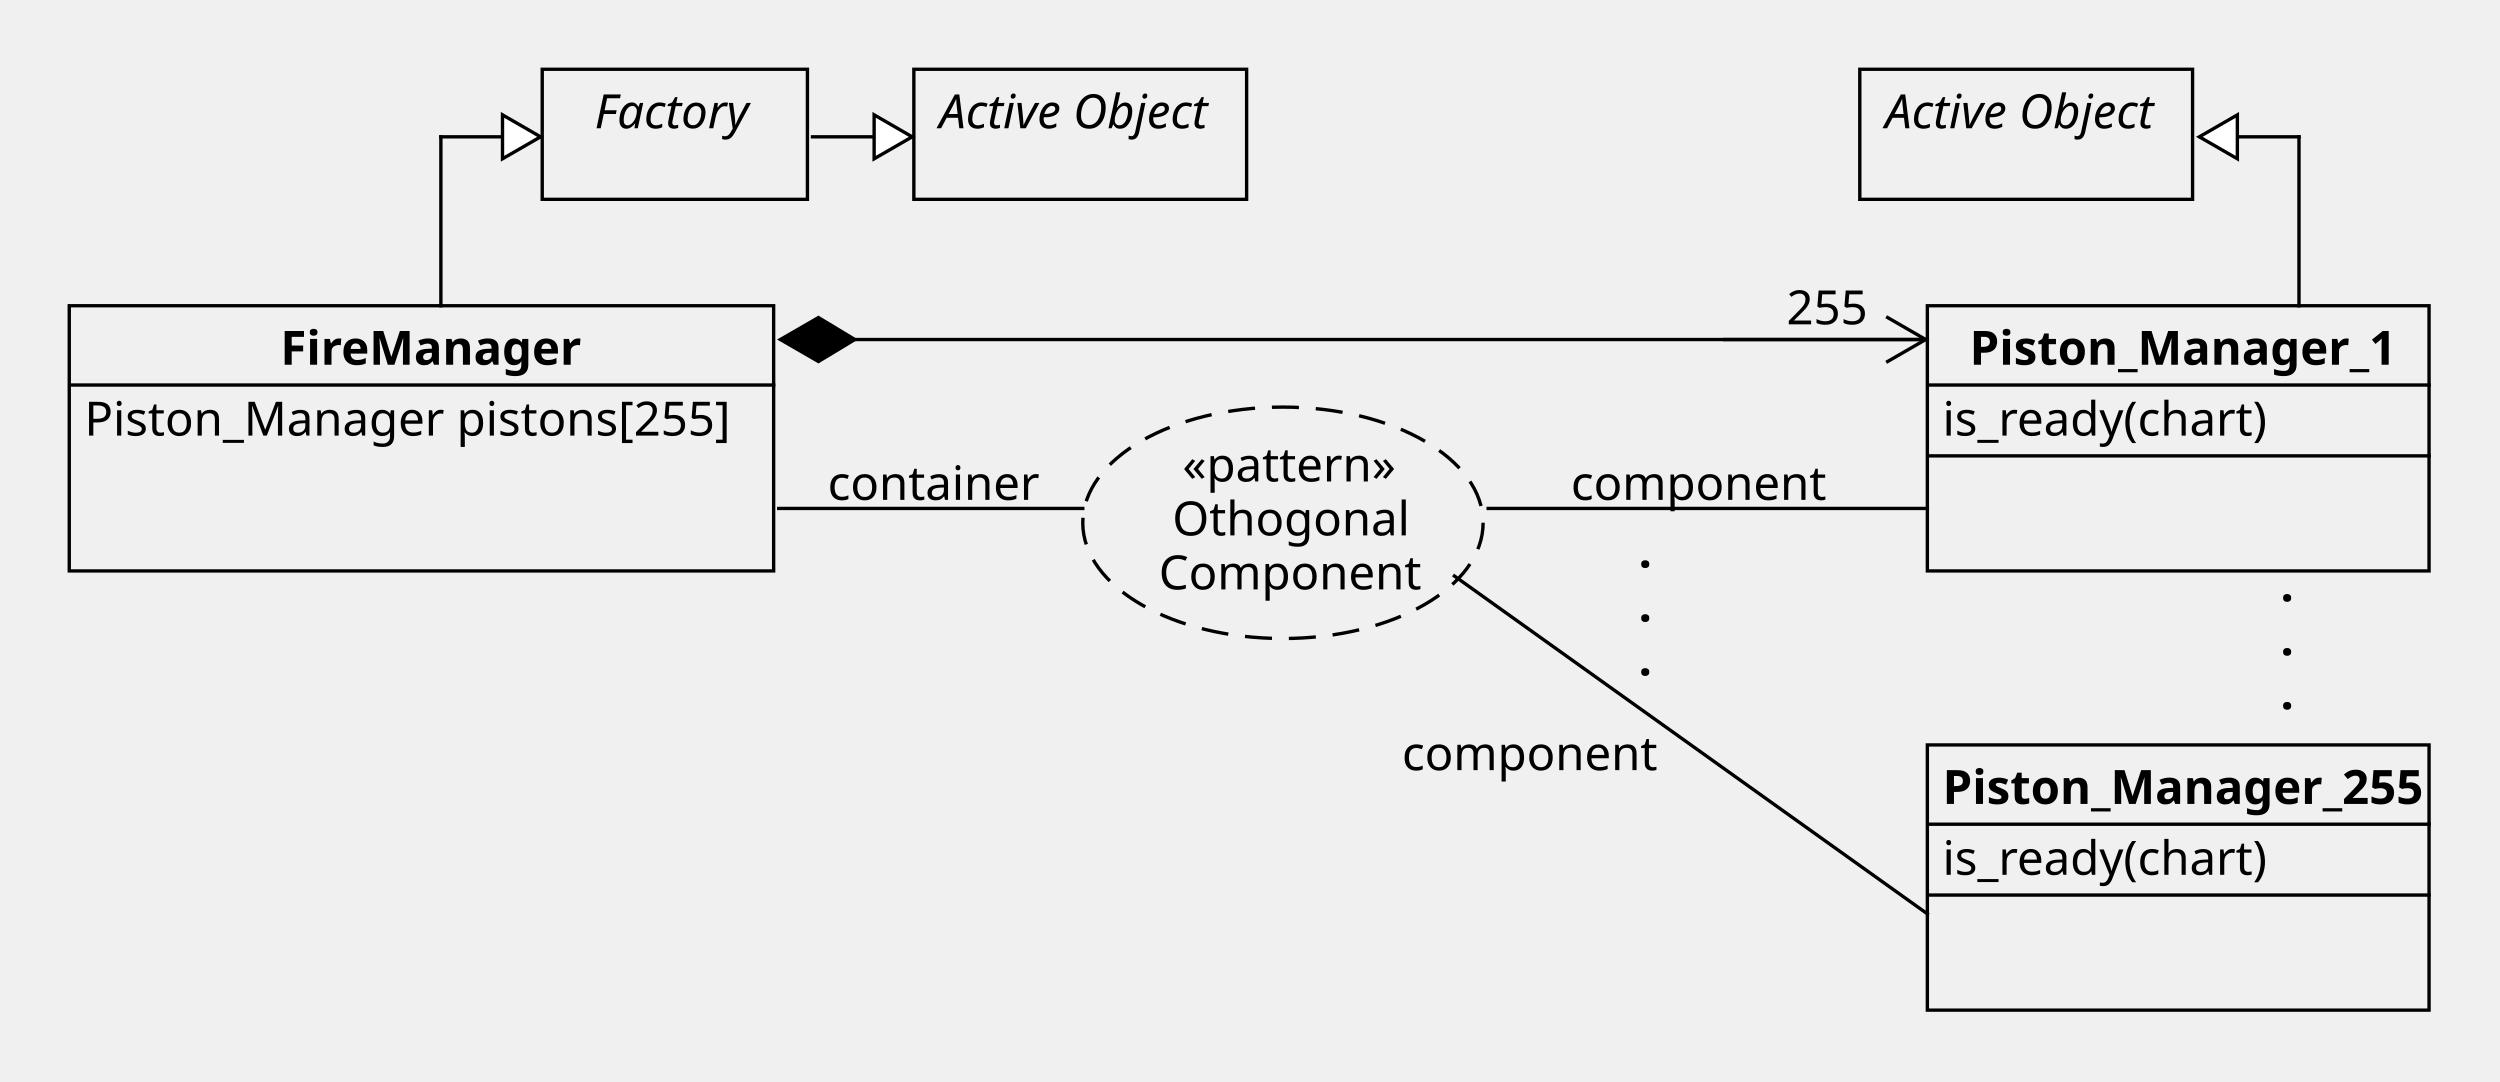
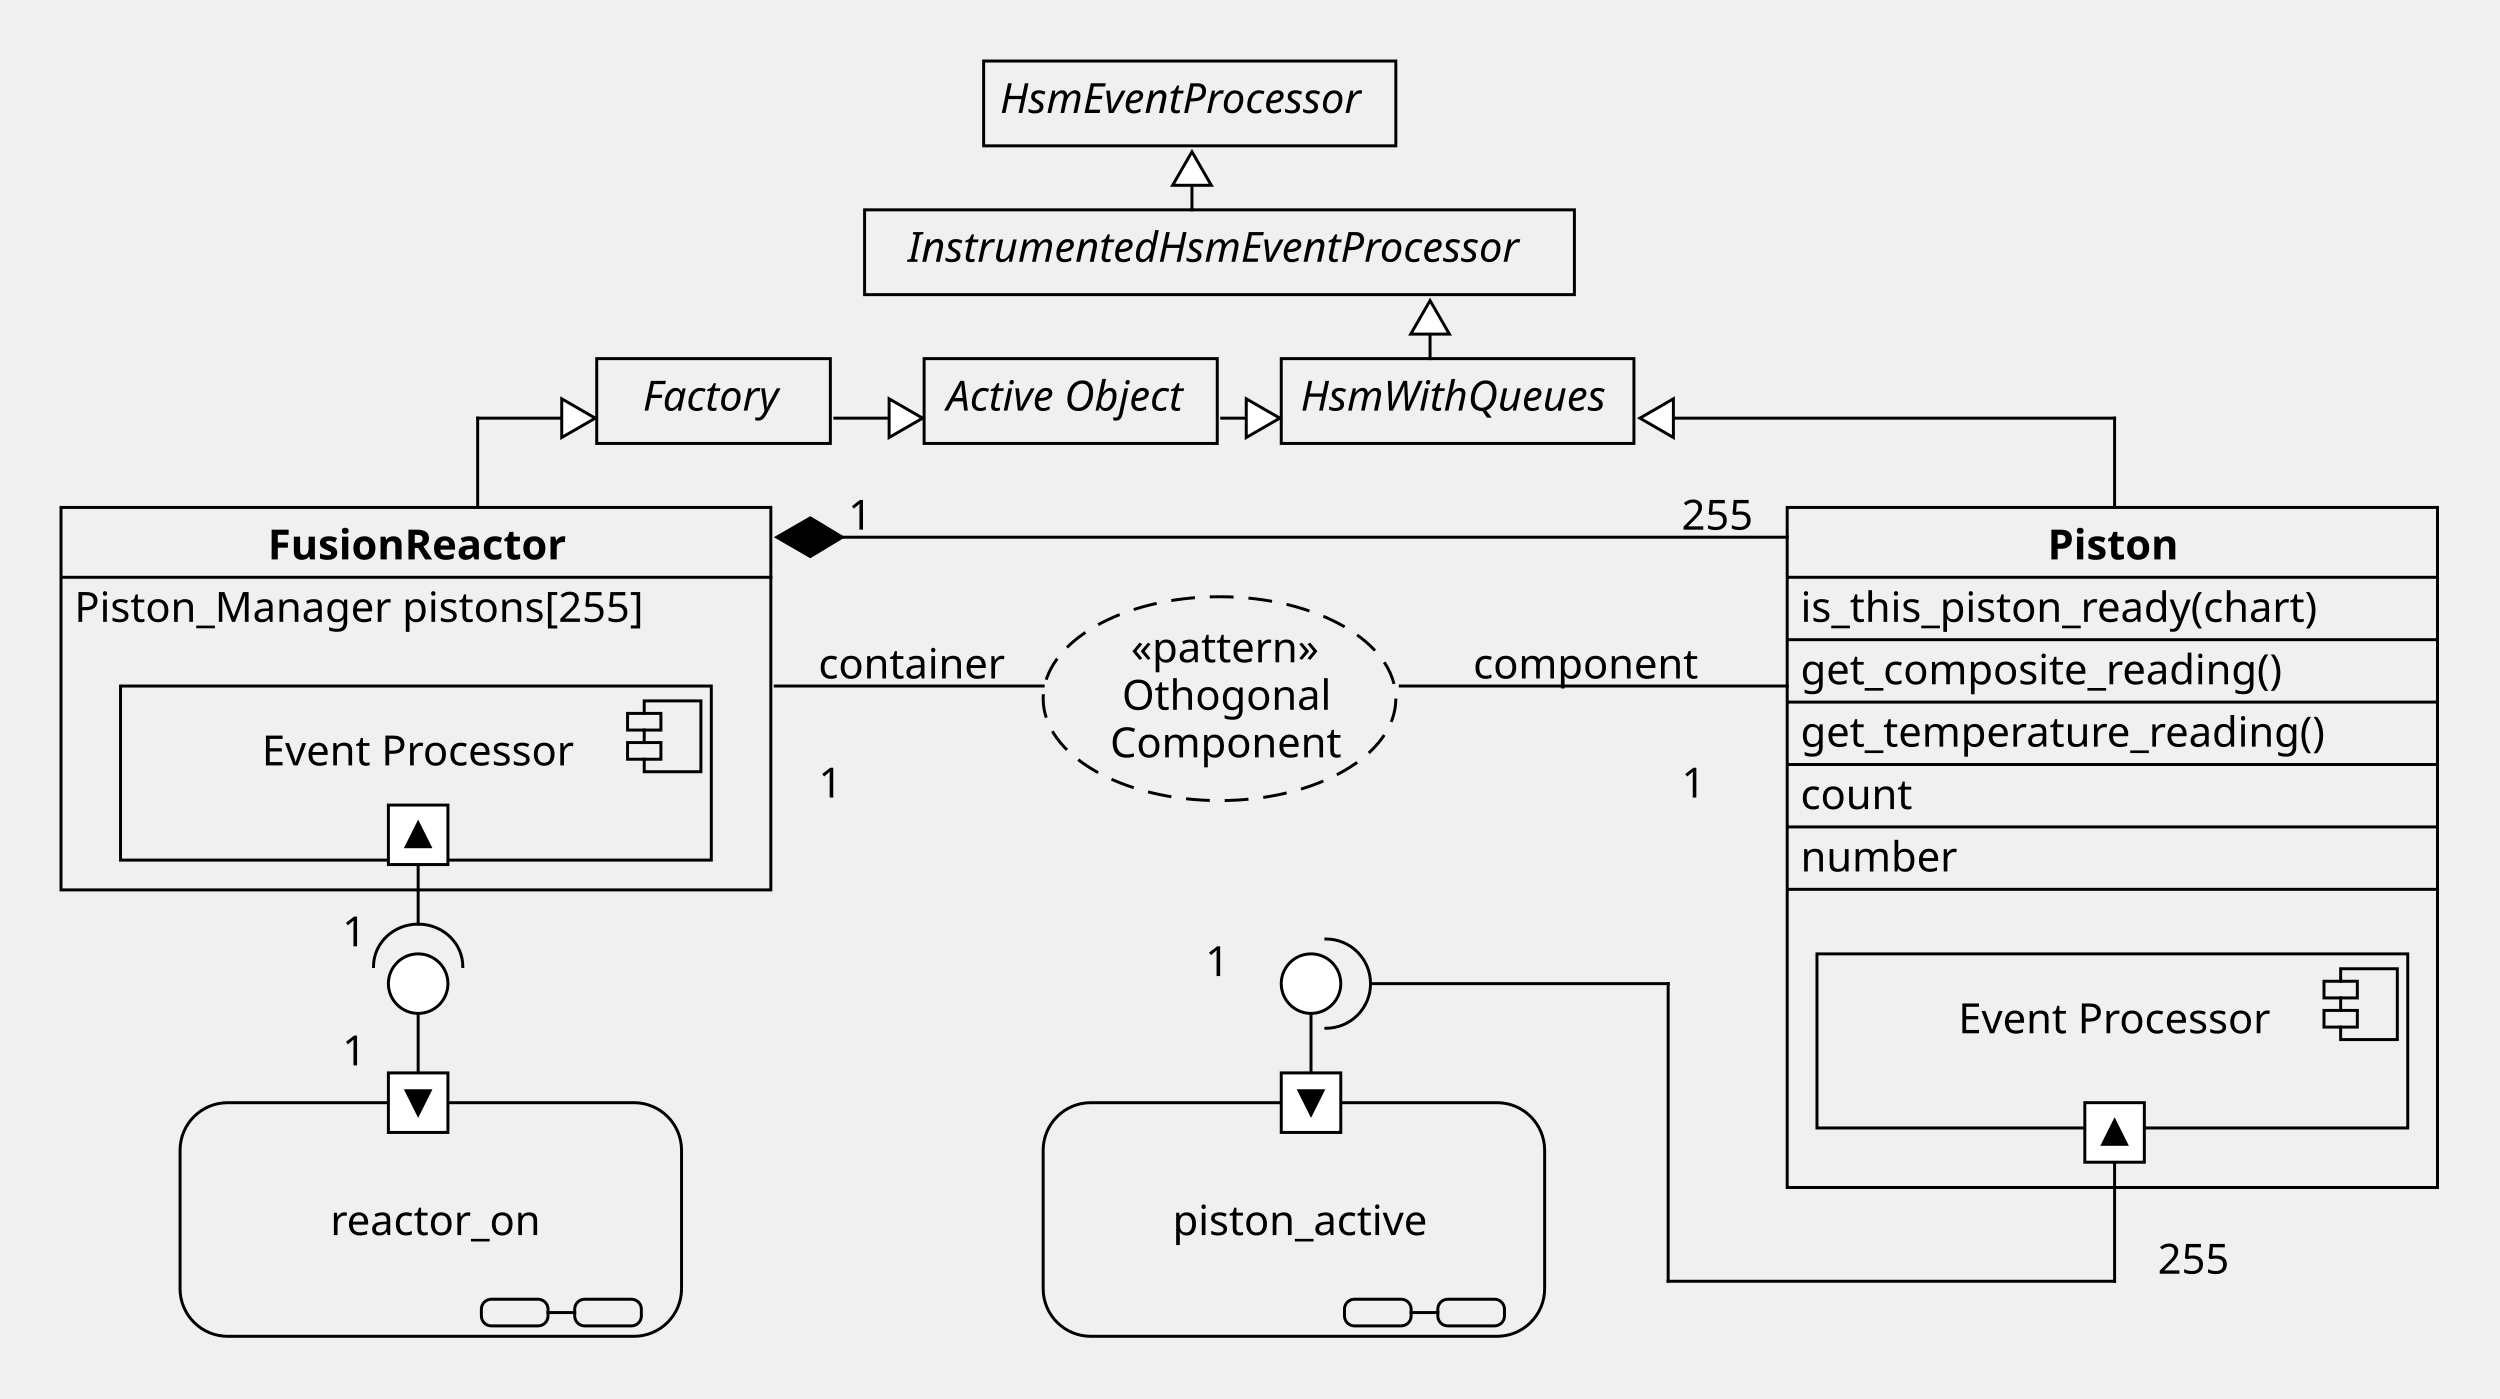
- <svg xmlns="http://www.w3.org/2000/svg" fill-opacity="1" color-rendering="auto" color-interpolation="auto" text-rendering="auto" stroke="black" stroke-linecap="square" width="740" stroke-miterlimit="10" shape-rendering="auto" stroke-opacity="1" fill="black" stroke-dasharray="none" font-weight="normal" stroke-width="1" viewBox="160 160 740 320" height="320" font-family="'Dialog'" font-style="normal" stroke-linejoin="miter" font-size="12px" stroke-dashoffset="0" image-rendering="auto">
+ <svg xmlns="http://www.w3.org/2000/svg" fill-opacity="1" color-rendering="auto" color-interpolation="auto" text-rendering="auto" stroke="black" stroke-linecap="square" width="840" stroke-miterlimit="10" shape-rendering="auto" stroke-opacity="1" fill="black" stroke-dasharray="none" font-weight="normal" stroke-width="1" viewBox="100 110 840 470" height="470" font-family="'Dialog'" font-style="normal" stroke-linejoin="miter" font-size="12px" stroke-dashoffset="0" image-rendering="auto">
  <defs id="genericDefs" />
  <g>
    <defs id="defs1">
      <clipPath clipPathUnits="userSpaceOnUse" id="clipPath1">
        <path d="M0 0 L2147483647 0 L2147483647 2147483647 L0 2147483647 L0 0 Z" />
      </clipPath>
      <clipPath clipPathUnits="userSpaceOnUse" id="clipPath2">
-         <path d="M0 0 L0 60 L20 60 L20 0 Z" />
+         <path d="M0 0 L0 30 L140 30 L140 0 Z" />
      </clipPath>
      <clipPath clipPathUnits="userSpaceOnUse" id="clipPath3">
+         <path d="M0 0 L0 30 L240 30 L240 0 Z" />
+       </clipPath>
+       <clipPath clipPathUnits="userSpaceOnUse" id="clipPath4">
+         <path d="M0 0 L0 30 L20 30 L20 0 Z" />
+       </clipPath>
+       <clipPath clipPathUnits="userSpaceOnUse" id="clipPath5">
+         <path d="M0 0 L0 40 L20 40 L20 0 Z" />
+       </clipPath>
+       <clipPath clipPathUnits="userSpaceOnUse" id="clipPath6">
+         <path d="M0 0 L0 80 L170 80 L170 0 Z" />
+       </clipPath>
+       <clipPath clipPathUnits="userSpaceOnUse" id="clipPath7">
+         <path d="M0 0 L0 60 L200 60 L200 0 Z" />
+       </clipPath>
+       <clipPath clipPathUnits="userSpaceOnUse" id="clipPath8">
+         <path d="M0 0 L0 30 L40 30 L40 0 Z" />
+       </clipPath>
+       <clipPath clipPathUnits="userSpaceOnUse" id="clipPath9">
        <path d="M0 0 L0 30 L100 30 L100 0 Z" />
      </clipPath>
-       <clipPath clipPathUnits="userSpaceOnUse" id="clipPath4">
+       <clipPath clipPathUnits="userSpaceOnUse" id="clipPath10">
        <path d="M0 0 L0 70 L120 70 L120 0 Z" />
-       </clipPath>
-       <clipPath clipPathUnits="userSpaceOnUse" id="clipPath5">
-         <path d="M0 0 L0 80 L150 80 L150 0 Z" />
-       </clipPath>
-       <clipPath clipPathUnits="userSpaceOnUse" id="clipPath6">
-         <path d="M0 0 L0 40 L100 40 L100 0 Z" />
-       </clipPath>
-       <clipPath clipPathUnits="userSpaceOnUse" id="clipPath7">
-         <path d="M0 0 L0 40 L80 40 L80 0 Z" />
-       </clipPath>
-       <clipPath clipPathUnits="userSpaceOnUse" id="clipPath8">
-         <path d="M0 0 L0 80 L210 80 L210 0 Z" />
-       </clipPath>
-       <clipPath clipPathUnits="userSpaceOnUse" id="clipPath9">
-         <path d="M0 0 L0 130 L170 130 L170 0 Z" />
-       </clipPath>
-       <clipPath clipPathUnits="userSpaceOnUse" id="clipPath10">
-         <path d="M0 0 L0 30 L160 30 L160 0 Z" />
      </clipPath>
      <clipPath clipPathUnits="userSpaceOnUse" id="clipPath11">
        <path d="M0 0 L0 30 L120 30 L120 0 Z" />
      </clipPath>
      <clipPath clipPathUnits="userSpaceOnUse" id="clipPath12">
-         <path d="M0 0 L0 80 L60 80 L60 0 Z" />
+         <path d="M0 0 L0 30 L80 30 L80 0 Z" />
      </clipPath>
      <clipPath clipPathUnits="userSpaceOnUse" id="clipPath13">
+         <path d="M0 0 L0 230 L220 230 L220 0 Z" />
+       </clipPath>
+       <clipPath clipPathUnits="userSpaceOnUse" id="clipPath14">
+         <path d="M0 0 L0 130 L240 130 L240 0 Z" />
+       </clipPath>
+       <clipPath clipPathUnits="userSpaceOnUse" id="clipPath15">
+         <path d="M0 0 L0 50 L30 50 L30 0 Z" />
+       </clipPath>
+       <clipPath clipPathUnits="userSpaceOnUse" id="clipPath16">
+         <path d="M0 0 L0 30 L50 30 L50 0 Z" />
+       </clipPath>
+       <clipPath clipPathUnits="userSpaceOnUse" id="clipPath17">
+         <path d="M0 0 L0 70 L30 70 L30 0 Z" />
+       </clipPath>
+       <clipPath clipPathUnits="userSpaceOnUse" id="clipPath18">
+         <path d="M0 0 L0 70 L50 70 L50 0 Z" />
+       </clipPath>
+       <clipPath clipPathUnits="userSpaceOnUse" id="clipPath19">
+         <path d="M0 0 L0 140 L290 140 L290 0 Z" />
+       </clipPath>
+       <clipPath clipPathUnits="userSpaceOnUse" id="clipPath20">
+         <path d="M0 0 L0 30 L160 30 L160 0 Z" />
+       </clipPath>
+       <clipPath clipPathUnits="userSpaceOnUse" id="clipPath21">
+         <path d="M0 0 L0 60 L190 60 L190 0 Z" />
+       </clipPath>
+       <clipPath clipPathUnits="userSpaceOnUse" id="clipPath22">
        <path d="M0 0 L0 30 L60 30 L60 0 Z" />
      </clipPath>
-       <clipPath clipPathUnits="userSpaceOnUse" id="clipPath14">
-         <path d="M0 0 L0 40 L90 40 L90 0 Z" />
-       </clipPath>
-       <clipPath clipPathUnits="userSpaceOnUse" id="clipPath15">
-         <path d="M0 0 L0 30 L370 30 L370 0 Z" />
+       <clipPath clipPathUnits="userSpaceOnUse" id="clipPath23">
+         <path d="M0 0 L0 60 L70 60 L70 0 Z" />
+       </clipPath>
+       <clipPath clipPathUnits="userSpaceOnUse" id="clipPath24">
+         <path d="M0 0 L0 40 L370 40 L370 0 Z" />
      </clipPath>
    </defs>
-     <g font-size="14px" font-weight="bold" font-family="sans-serif" transform="translate(640,310)">
-       <text x="5" xml:space="preserve" y="17.969" clip-path="url(#clipPath2)" stroke="none">.</text>
-       <text x="5" xml:space="preserve" y="33.938" clip-path="url(#clipPath2)" stroke="none">.</text>
-       <text x="5" xml:space="preserve" y="49.906" clip-path="url(#clipPath2)" stroke="none">.</text>
-     </g>
-     <g font-family="sans-serif" font-size="14px" transform="translate(400,290)">
-       <text x="5" xml:space="preserve" y="17.969" clip-path="url(#clipPath3)" stroke="none">container</text>
-     </g>
-     <g font-family="sans-serif" font-size="14px" transform="translate(620,290)">
-       <text x="5" xml:space="preserve" y="17.969" clip-path="url(#clipPath3)" stroke="none">component</text>
-     </g>
-     <g font-family="sans-serif" font-size="14px" transform="translate(570,370)">
-       <text x="5" xml:space="preserve" y="17.969" clip-path="url(#clipPath3)" stroke="none">component</text>
-     </g>
-     <g fill="rgb(255,255,255)" fill-opacity="0" transform="translate(480,280)" stroke-opacity="0" stroke="rgb(255,255,255)">
-       <ellipse rx="59.25" ry="34.25" clip-path="url(#clipPath4)" cx="59.75" cy="34.75" stroke="none" />
-     </g>
-     <g stroke-dasharray="8,5" stroke-miterlimit="5" transform="translate(480,280)" stroke-linecap="butt">
-       <ellipse rx="59.25" fill="none" ry="34.25" clip-path="url(#clipPath4)" cx="59.75" cy="34.75" />
-       <text x="30" font-size="14px" y="22.516" clip-path="url(#clipPath4)" font-family="sans-serif" stroke="none" xml:space="preserve">«pattern»</text>
-       <text x="27" font-size="14px" y="38.484" clip-path="url(#clipPath4)" font-family="sans-serif" stroke="none" xml:space="preserve">Othogonal </text>
-       <text x="23" font-size="14px" y="54.453" clip-path="url(#clipPath4)" font-family="sans-serif" stroke="none" xml:space="preserve">Component</text>
-     </g>
-     <g font-size="14px" font-weight="bold" font-family="sans-serif" transform="translate(830,320)">
-       <text x="5" xml:space="preserve" y="17.969" clip-path="url(#clipPath2)" stroke="none">.</text>
-       <text x="5" xml:space="preserve" y="33.938" clip-path="url(#clipPath2)" stroke="none">.</text>
-       <text x="5" xml:space="preserve" y="49.906" clip-path="url(#clipPath2)" stroke="none">.</text>
-     </g>
-     <g fill="rgb(255,255,255)" fill-opacity="0" transform="translate(730,380)" stroke-opacity="0" stroke="rgb(255,255,255)">
-       <rect x="0.5" width="148.5" height="78.5" y="0.5" clip-path="url(#clipPath5)" stroke="none" />
-     </g>
-     <g transform="translate(730,380)">
-       <rect fill="none" x="0.5" width="148.5" height="78.5" y="0.5" clip-path="url(#clipPath5)" />
-       <text x="5" font-size="14px" y="17.969" clip-path="url(#clipPath5)" font-family="sans-serif" stroke="none" font-weight="bold" xml:space="preserve">Piston_Manager_255</text>
-       <path fill="none" d="M1 23.969 L149 23.969" clip-path="url(#clipPath5)" />
-       <text x="5" font-size="14px" y="38.938" clip-path="url(#clipPath5)" font-family="sans-serif" stroke="none" xml:space="preserve">is_ready(chart)</text>
-       <path fill="none" d="M1 44.938 L149 44.938" clip-path="url(#clipPath5)" />
-     </g>
-     <g fill="rgb(255,255,255)" fill-opacity="0" transform="translate(710,180)" stroke-opacity="0" stroke="rgb(255,255,255)">
-       <rect x="0.5" width="98.5" height="38.5" y="0.5" clip-path="url(#clipPath6)" stroke="none" />
-     </g>
-     <g transform="translate(710,180)">
-       <rect fill="none" x="0.5" width="98.5" height="38.5" y="0.5" clip-path="url(#clipPath6)" />
-       <text x="8" font-size="14px" y="17.969" clip-path="url(#clipPath6)" font-family="sans-serif" font-style="italic" stroke="none" xml:space="preserve">Active Object</text>
-     </g>
-     <g fill="rgb(255,255,255)" fill-opacity="0" transform="translate(430,180)" stroke-opacity="0" stroke="rgb(255,255,255)">
-       <rect x="0.5" width="98.5" height="38.5" y="0.5" clip-path="url(#clipPath6)" stroke="none" />
-     </g>
-     <g transform="translate(430,180)">
-       <rect fill="none" x="0.5" width="98.5" height="38.5" y="0.5" clip-path="url(#clipPath6)" />
-       <text x="8" font-size="14px" y="17.969" clip-path="url(#clipPath6)" font-family="sans-serif" font-style="italic" stroke="none" xml:space="preserve">Active Object</text>
-     </g>
-     <g fill="rgb(255,255,255)" fill-opacity="0" transform="translate(320,180)" stroke-opacity="0" stroke="rgb(255,255,255)">
-       <rect x="0.5" width="78.5" height="38.5" y="0.5" clip-path="url(#clipPath7)" stroke="none" />
-     </g>
-     <g transform="translate(320,180)">
-       <rect fill="none" x="0.5" width="78.5" height="38.5" y="0.5" clip-path="url(#clipPath7)" />
-       <text x="16" font-size="14px" y="17.969" clip-path="url(#clipPath7)" font-family="sans-serif" font-style="italic" stroke="none" xml:space="preserve">Factory</text>
-     </g>
-     <g fill="rgb(255,255,255)" fill-opacity="0" transform="translate(730,250)" stroke-opacity="0" stroke="rgb(255,255,255)">
-       <rect x="0.5" width="148.5" height="78.5" y="0.5" clip-path="url(#clipPath5)" stroke="none" />
-     </g>
-     <g transform="translate(730,250)">
-       <rect fill="none" x="0.5" width="148.5" height="78.5" y="0.5" clip-path="url(#clipPath5)" />
-       <text x="13" font-size="14px" y="17.969" clip-path="url(#clipPath5)" font-family="sans-serif" stroke="none" font-weight="bold" xml:space="preserve">Piston_Manager_1</text>
-       <path fill="none" d="M1 23.969 L149 23.969" clip-path="url(#clipPath5)" />
-       <text x="5" font-size="14px" y="38.938" clip-path="url(#clipPath5)" font-family="sans-serif" stroke="none" xml:space="preserve">is_ready(chart)</text>
-       <path fill="none" d="M1 44.938 L149 44.938" clip-path="url(#clipPath5)" />
-     </g>
-     <g fill="rgb(255,255,255)" fill-opacity="0" transform="translate(180,250)" stroke-opacity="0" stroke="rgb(255,255,255)">
-       <rect x="0.5" width="208.5" height="78.5" y="0.5" clip-path="url(#clipPath8)" stroke="none" />
-     </g>
-     <g transform="translate(180,250)">
-       <rect fill="none" x="0.5" width="208.5" height="78.5" y="0.5" clip-path="url(#clipPath8)" />
-       <text x="63" font-size="14px" y="17.969" clip-path="url(#clipPath8)" font-family="sans-serif" stroke="none" font-weight="bold" xml:space="preserve">FireManager</text>
-       <path fill="none" d="M1 23.969 L209 23.969" clip-path="url(#clipPath8)" />
-       <text x="5" font-size="14px" y="38.938" clip-path="url(#clipPath8)" font-family="sans-serif" stroke="none" xml:space="preserve">Piston_Manager pistons[255]</text>
-     </g>
-     <g transform="translate(580,320)">
-       <path fill="none" d="M10.5 10.5 L150.5 110.5" clip-path="url(#clipPath9)" />
-     </g>
-     <g transform="translate(590,300)">
-       <path fill="none" d="M10.5 10.5 L140.5 10.5" clip-path="url(#clipPath10)" />
-     </g>
-     <g transform="translate(380,300)">
+     <g fill="rgb(255,255,255)" fill-opacity="0" transform="translate(430,130)" stroke-opacity="0" stroke="rgb(255,255,255)">
+       <rect x="0.5" width="138.5" height="28.5" y="0.5" clip-path="url(#clipPath2)" stroke="none" />
+     </g>
+     <g transform="translate(430,130)">
+       <rect fill="none" x="0.5" width="138.5" height="28.5" y="0.5" clip-path="url(#clipPath2)" />
+       <text x="6" font-size="14px" y="17.969" clip-path="url(#clipPath2)" font-family="sans-serif" font-style="italic" stroke="none" xml:space="preserve">HsmEventProcessor</text>
+     </g>
+     <g fill="rgb(255,255,255)" fill-opacity="0" transform="translate(390,180)" stroke-opacity="0" stroke="rgb(255,255,255)">
+       <rect x="0.5" width="238.5" height="28.5" y="0.5" clip-path="url(#clipPath3)" stroke="none" />
+     </g>
+     <g transform="translate(390,180)">
+       <rect fill="none" x="0.5" width="238.5" height="28.5" y="0.5" clip-path="url(#clipPath3)" />
+       <text x="15" font-size="14px" y="17.969" clip-path="url(#clipPath3)" font-family="sans-serif" font-style="italic" stroke="none" xml:space="preserve">InstrumentedHsmEventProcessor</text>
+     </g>
+     <g font-family="sans-serif" font-size="14px" transform="translate(370,360)">
+       <text x="5" xml:space="preserve" y="17.969" clip-path="url(#clipPath4)" stroke="none">1</text>
+     </g>
+     <g font-family="sans-serif" font-size="14px" transform="translate(660,360)">
+       <text x="5" xml:space="preserve" y="17.969" clip-path="url(#clipPath4)" stroke="none">1</text>
+     </g>
+     <g font-family="sans-serif" font-size="14px" transform="translate(210,410)">
+       <text x="5" xml:space="preserve" y="17.969" clip-path="url(#clipPath4)" stroke="none">1</text>
+     </g>
+     <g font-family="sans-serif" font-size="14px" transform="translate(500,420)">
+       <text x="5" xml:space="preserve" y="17.969" clip-path="url(#clipPath5)" stroke="none">1</text>
+     </g>
+     <g fill="rgb(255,255,255)" fill-opacity="0" transform="translate(160,480)" stroke-opacity="0" stroke="rgb(255,255,255)">
+       <rect x="0.5" y="0.5" clip-path="url(#clipPath6)" width="168.5" rx="16" ry="16" height="78.5" stroke="none" />
+     </g>
+     <g transform="translate(160,480)">
+       <rect x="0.5" y="0.5" clip-path="url(#clipPath6)" fill="none" width="168.5" rx="16" ry="16" height="78.5" />
+       <text x="51" font-size="14px" y="44.984" clip-path="url(#clipPath6)" font-family="sans-serif" stroke="none" xml:space="preserve">reactor_on</text>
+     </g>
+     <g font-size="14px" transform="translate(160,480)" fill-opacity="0" fill="rgb(255,255,255)" font-family="sans-serif" stroke="rgb(255,255,255)" stroke-opacity="0">
+       <rect x="133.1" y="66.54" clip-path="url(#clipPath6)" width="22.4" rx="3.36" ry="3.36" height="8.96" stroke="none" />
+     </g>
+     <g font-family="sans-serif" font-size="14px" transform="translate(160,480)">
+       <rect x="133.1" y="66.54" clip-path="url(#clipPath6)" fill="none" width="22.4" rx="3.36" ry="3.36" height="8.96" />
+     </g>
+     <g font-size="14px" transform="translate(160,480)" fill-opacity="0" fill="rgb(255,255,255)" font-family="sans-serif" stroke="rgb(255,255,255)" stroke-opacity="0">
+       <rect x="101.74" y="66.54" clip-path="url(#clipPath6)" width="22.4" rx="3.36" ry="3.36" height="8.96" stroke="none" />
+     </g>
+     <g font-family="sans-serif" font-size="14px" transform="translate(160,480)">
+       <rect x="101.74" y="66.54" clip-path="url(#clipPath6)" fill="none" width="22.4" rx="3.36" ry="3.36" height="8.96" />
+       <path fill="none" d="M124.14 71.02 L133.1 71.02" clip-path="url(#clipPath6)" />
+     </g>
+     <g fill="rgb(255,255,255)" fill-opacity="0" transform="translate(140,340)" stroke-opacity="0" stroke="rgb(255,255,255)">
+       <rect x="170.86" width="11.2" height="5.6" y="9.7" clip-path="url(#clipPath7)" stroke="none" />
+     </g>
+     <g transform="translate(140,340)">
+       <rect fill="none" x="170.86" width="11.2" height="5.6" y="9.7" clip-path="url(#clipPath7)" />
+     </g>
+     <g fill="rgb(255,255,255)" fill-opacity="0" transform="translate(140,340)" stroke-opacity="0" stroke="rgb(255,255,255)">
+       <rect x="170.86" width="11.2" height="5.6" y="19.5" clip-path="url(#clipPath7)" stroke="none" />
+     </g>
+     <g transform="translate(140,340)">
+       <rect fill="none" x="170.86" width="11.2" height="5.6" y="19.5" clip-path="url(#clipPath7)" />
+       <path fill="none" d="M176.46 15.3 L176.46 19.5" clip-path="url(#clipPath7)" />
+       <path fill="none" d="M176.46 9.7 L176.46 5.5 L195.5 5.5 L195.5 29.3 L176.46 29.3 L176.46 25.1" clip-path="url(#clipPath7)" />
+     </g>
+     <g fill="rgb(255,255,255)" fill-opacity="0" transform="translate(140,340)" stroke-opacity="0" stroke="rgb(255,255,255)">
+       <rect x="0.5" width="198.5" height="58.5" y="0.5" clip-path="url(#clipPath7)" stroke="none" />
+     </g>
+     <g transform="translate(140,340)">
+       <rect fill="none" x="0.5" width="198.5" height="58.5" y="0.5" clip-path="url(#clipPath7)" />
+       <text x="48" font-size="14px" y="27.169" clip-path="url(#clipPath7)" font-family="sans-serif" stroke="none" xml:space="preserve">Event Processor</text>
+     </g>
+     <g font-family="sans-serif" font-size="14px" transform="translate(660,270)">
+       <text x="5" xml:space="preserve" y="17.969" clip-path="url(#clipPath8)" stroke="none">255</text>
+     </g>
+     <g font-family="sans-serif" font-size="14px" transform="translate(380,270)">
+       <text x="5" xml:space="preserve" y="17.969" clip-path="url(#clipPath4)" stroke="none">1</text>
+     </g>
+     <g font-family="sans-serif" font-size="14px" transform="translate(820,520)">
+       <text x="5" xml:space="preserve" y="17.969" clip-path="url(#clipPath8)" stroke="none">255</text>
+     </g>
+     <g font-family="sans-serif" font-size="14px" transform="translate(210,450)">
+       <text x="5" xml:space="preserve" y="17.969" clip-path="url(#clipPath4)" stroke="none">1</text>
+     </g>
+     <g fill="rgb(255,255,255)" fill-opacity="0" transform="translate(450,480)" stroke-opacity="0" stroke="rgb(255,255,255)">
+       <rect x="0.5" y="0.5" clip-path="url(#clipPath6)" width="168.5" rx="16" ry="16" height="78.5" stroke="none" />
+     </g>
+     <g transform="translate(450,480)">
+       <rect x="0.5" y="0.5" clip-path="url(#clipPath6)" fill="none" width="168.5" rx="16" ry="16" height="78.5" />
+       <text x="44" font-size="14px" y="44.984" clip-path="url(#clipPath6)" font-family="sans-serif" stroke="none" xml:space="preserve">piston_active</text>
+     </g>
+     <g font-size="14px" transform="translate(450,480)" fill-opacity="0" fill="rgb(255,255,255)" font-family="sans-serif" stroke="rgb(255,255,255)" stroke-opacity="0">
+       <rect x="133.1" y="66.54" clip-path="url(#clipPath6)" width="22.4" rx="3.36" ry="3.36" height="8.96" stroke="none" />
+     </g>
+     <g font-family="sans-serif" font-size="14px" transform="translate(450,480)">
+       <rect x="133.1" y="66.54" clip-path="url(#clipPath6)" fill="none" width="22.4" rx="3.36" ry="3.36" height="8.96" />
+     </g>
+     <g font-size="14px" transform="translate(450,480)" fill-opacity="0" fill="rgb(255,255,255)" font-family="sans-serif" stroke="rgb(255,255,255)" stroke-opacity="0">
+       <rect x="101.74" y="66.54" clip-path="url(#clipPath6)" width="22.4" rx="3.36" ry="3.36" height="8.96" stroke="none" />
+     </g>
+     <g font-family="sans-serif" font-size="14px" transform="translate(450,480)">
+       <rect x="101.74" y="66.54" clip-path="url(#clipPath6)" fill="none" width="22.4" rx="3.36" ry="3.36" height="8.96" />
+       <path fill="none" d="M124.14 71.02 L133.1 71.02" clip-path="url(#clipPath6)" />
+     </g>
+     <g fill="rgb(255,255,255)" fill-opacity="0" transform="translate(710,430)" stroke-opacity="0" stroke="rgb(255,255,255)">
+       <rect x="170.86" width="11.2" height="5.6" y="9.7" clip-path="url(#clipPath7)" stroke="none" />
+     </g>
+     <g transform="translate(710,430)">
+       <rect fill="none" x="170.86" width="11.2" height="5.6" y="9.7" clip-path="url(#clipPath7)" />
+     </g>
+     <g fill="rgb(255,255,255)" fill-opacity="0" transform="translate(710,430)" stroke-opacity="0" stroke="rgb(255,255,255)">
+       <rect x="170.86" width="11.2" height="5.6" y="19.5" clip-path="url(#clipPath7)" stroke="none" />
+     </g>
+     <g transform="translate(710,430)">
+       <rect fill="none" x="170.86" width="11.2" height="5.6" y="19.5" clip-path="url(#clipPath7)" />
+       <path fill="none" d="M176.46 15.3 L176.46 19.5" clip-path="url(#clipPath7)" />
+       <path fill="none" d="M176.46 9.7 L176.46 5.5 L195.5 5.5 L195.5 29.3 L176.46 29.3 L176.46 25.1" clip-path="url(#clipPath7)" />
+     </g>
+     <g fill="rgb(255,255,255)" fill-opacity="0" transform="translate(710,430)" stroke-opacity="0" stroke="rgb(255,255,255)">
+       <rect x="0.5" width="198.5" height="58.5" y="0.5" clip-path="url(#clipPath7)" stroke="none" />
+     </g>
+     <g transform="translate(710,430)">
+       <rect fill="none" x="0.5" width="198.5" height="58.5" y="0.5" clip-path="url(#clipPath7)" />
+       <text x="48" font-size="14px" y="27.169" clip-path="url(#clipPath7)" font-family="sans-serif" stroke="none" xml:space="preserve">Event Processor</text>
+     </g>
+     <g font-family="sans-serif" font-size="14px" transform="translate(370,320)">
+       <text x="5" xml:space="preserve" y="17.969" clip-path="url(#clipPath9)" stroke="none">container</text>
+     </g>
+     <g font-family="sans-serif" font-size="14px" transform="translate(590,320)">
+       <text x="5" xml:space="preserve" y="17.969" clip-path="url(#clipPath9)" stroke="none">component</text>
+     </g>
+     <g fill="rgb(255,255,255)" fill-opacity="0" transform="translate(450,310)" stroke-opacity="0" stroke="rgb(255,255,255)">
+       <ellipse rx="59.25" ry="34.25" clip-path="url(#clipPath10)" cx="59.75" cy="34.75" stroke="none" />
+     </g>
+     <g stroke-dasharray="8,5" stroke-miterlimit="5" transform="translate(450,310)" stroke-linecap="butt">
+       <ellipse rx="59.25" fill="none" ry="34.25" clip-path="url(#clipPath10)" cx="59.75" cy="34.75" />
+       <text x="30" font-size="14px" y="22.516" clip-path="url(#clipPath10)" font-family="sans-serif" stroke="none" xml:space="preserve">«pattern»</text>
+       <text x="27" font-size="14px" y="38.484" clip-path="url(#clipPath10)" font-family="sans-serif" stroke="none" xml:space="preserve">Othogonal </text>
+       <text x="23" font-size="14px" y="54.453" clip-path="url(#clipPath10)" font-family="sans-serif" stroke="none" xml:space="preserve">Component</text>
+     </g>
+     <g fill="rgb(255,255,255)" fill-opacity="0" transform="translate(530,230)" stroke-opacity="0" stroke="rgb(255,255,255)">
+       <rect x="0.5" width="118.5" height="28.5" y="0.5" clip-path="url(#clipPath11)" stroke="none" />
+     </g>
+     <g transform="translate(530,230)">
+       <rect fill="none" x="0.5" width="118.5" height="28.5" y="0.5" clip-path="url(#clipPath11)" />
+       <text x="7" font-size="14px" y="17.969" clip-path="url(#clipPath11)" font-family="sans-serif" font-style="italic" stroke="none" xml:space="preserve">HsmWithQueues</text>
+     </g>
+     <g fill="rgb(255,255,255)" fill-opacity="0" transform="translate(410,230)" stroke-opacity="0" stroke="rgb(255,255,255)">
+       <rect x="0.5" width="98.5" height="28.5" y="0.5" clip-path="url(#clipPath9)" stroke="none" />
+     </g>
+     <g transform="translate(410,230)">
+       <rect fill="none" x="0.5" width="98.5" height="28.5" y="0.5" clip-path="url(#clipPath9)" />
+       <text x="8" font-size="14px" y="17.969" clip-path="url(#clipPath9)" font-family="sans-serif" font-style="italic" stroke="none" xml:space="preserve">Active Object</text>
+     </g>
+     <g fill="rgb(255,255,255)" fill-opacity="0" transform="translate(300,230)" stroke-opacity="0" stroke="rgb(255,255,255)">
+       <rect x="0.5" width="78.5" height="28.5" y="0.5" clip-path="url(#clipPath12)" stroke="none" />
+     </g>
+     <g transform="translate(300,230)">
+       <rect fill="none" x="0.5" width="78.5" height="28.5" y="0.5" clip-path="url(#clipPath12)" />
+       <text x="16" font-size="14px" y="17.969" clip-path="url(#clipPath12)" font-family="sans-serif" font-style="italic" stroke="none" xml:space="preserve">Factory</text>
+     </g>
+     <g fill="rgb(255,255,255)" fill-opacity="0" transform="translate(700,280)" stroke-opacity="0" stroke="rgb(255,255,255)">
+       <rect x="0.5" width="218.5" height="228.5" y="0.5" clip-path="url(#clipPath13)" stroke="none" />
+     </g>
+     <g transform="translate(700,280)">
+       <rect fill="none" x="0.5" width="218.5" height="228.5" y="0.5" clip-path="url(#clipPath13)" />
+       <text x="88" font-size="14px" y="17.969" clip-path="url(#clipPath13)" font-family="sans-serif" stroke="none" font-weight="bold" xml:space="preserve">Piston</text>
+       <path fill="none" d="M1 23.969 L219 23.969" clip-path="url(#clipPath13)" />
+       <text x="5" font-size="14px" y="38.938" clip-path="url(#clipPath13)" font-family="sans-serif" stroke="none" xml:space="preserve">is_this_piston_ready(chart)</text>
+       <path fill="none" d="M1 44.938 L219 44.938" clip-path="url(#clipPath13)" />
+       <text x="5" font-size="14px" y="59.906" clip-path="url(#clipPath13)" font-family="sans-serif" stroke="none" xml:space="preserve">get_composite_reading()</text>
+       <path fill="none" d="M1 65.906 L219 65.906" clip-path="url(#clipPath13)" />
+       <text x="5" font-size="14px" y="80.875" clip-path="url(#clipPath13)" font-family="sans-serif" stroke="none" xml:space="preserve">get_temperature_reading()</text>
+       <path fill="none" d="M1 86.875 L219 86.875" clip-path="url(#clipPath13)" />
+       <text x="5" font-size="14px" y="101.844" clip-path="url(#clipPath13)" font-family="sans-serif" stroke="none" xml:space="preserve">count</text>
+       <path fill="none" d="M1 107.844 L219 107.844" clip-path="url(#clipPath13)" />
+       <text x="5" font-size="14px" y="122.812" clip-path="url(#clipPath13)" font-family="sans-serif" stroke="none" xml:space="preserve">number</text>
+       <path fill="none" d="M1 128.812 L219 128.812" clip-path="url(#clipPath13)" />
+     </g>
+     <g fill="rgb(255,255,255)" fill-opacity="0" transform="translate(120,280)" stroke-opacity="0" stroke="rgb(255,255,255)">
+       <rect x="0.5" width="238.5" height="128.5" y="0.5" clip-path="url(#clipPath14)" stroke="none" />
+     </g>
+     <g transform="translate(120,280)">
+       <rect fill="none" x="0.5" width="238.5" height="128.5" y="0.5" clip-path="url(#clipPath14)" />
+       <text x="70" font-size="14px" y="17.969" clip-path="url(#clipPath14)" font-family="sans-serif" stroke="none" font-weight="bold" xml:space="preserve">FusionReactor</text>
+       <path fill="none" d="M1 23.969 L239 23.969" clip-path="url(#clipPath14)" />
+       <text x="5" font-size="14px" y="38.938" clip-path="url(#clipPath14)" font-family="sans-serif" stroke="none" xml:space="preserve">Piston_Manager pistons[255]</text>
+     </g>
+     <g transform="translate(490,150)">
+       <path fill="none" d="M10.5 11.5 L10.5 30.5" clip-path="url(#clipPath15)" />
+       <path fill="white" d="M4 22.258 L10.5 11 L17 22.258 Z" clip-path="url(#clipPath15)" stroke="none" />
+       <path fill="none" d="M4 22.258 L10.5 11 L17 22.258 Z" clip-path="url(#clipPath15)" />
+     </g>
+     <g transform="translate(570,200)">
+       <path fill="none" d="M10.5 11.5 L10.5 30.5" clip-path="url(#clipPath15)" />
+       <path fill="white" d="M4 22.258 L10.5 11 L17 22.258 Z" clip-path="url(#clipPath15)" stroke="none" />
+       <path fill="none" d="M4 22.258 L10.5 11 L17 22.258 Z" clip-path="url(#clipPath15)" />
+     </g>
+     <g transform="translate(500,240)">
+       <path fill="none" d="M29.5 10.5 L10.5 10.5" clip-path="url(#clipPath16)" />
+       <path fill="white" d="M18.742 4 L30 10.5 L18.742 17 Z" clip-path="url(#clipPath16)" stroke="none" />
+       <path fill="none" d="M18.742 4 L30 10.5 L18.742 17 Z" clip-path="url(#clipPath16)" />
+     </g>
+     <g transform="translate(230,430)">
+       <path fill="none" d="M10.5 11.5 L10.5 50.5" clip-path="url(#clipPath17)" />
+       <circle fill="white" r="10" clip-path="url(#clipPath17)" cx="10.5" cy="10.5" stroke="none" />
+       <circle fill="none" r="10" clip-path="url(#clipPath17)" cx="10.5" cy="10.5" />
+       <rect x="0.5" y="40.5" clip-path="url(#clipPath17)" fill="white" width="20" height="20" stroke="none" />
+       <rect fill="none" x="0.5" width="20" height="20" y="40.5" clip-path="url(#clipPath17)" />
+       <path d="M6.5 46.5 L14.5 46.5 L10.5 54.5 Z" clip-path="url(#clipPath17)" stroke="none" />
+       <path fill="none" d="M6.5 46.5 L14.5 46.5 L10.5 54.5 Z" clip-path="url(#clipPath17)" />
+     </g>
+     <g transform="translate(220,380)">
+       <path fill="none" d="M20.5 11.5 L20.5 40.5" clip-path="url(#clipPath18)" />
+       <rect x="10.5" y="0.5" clip-path="url(#clipPath18)" fill="white" width="20" height="20" stroke="none" />
+       <rect fill="none" x="10.5" width="20" height="20" y="0.5" clip-path="url(#clipPath18)" />
+       <path d="M20.5 6.5 L24.5 14.5 L16.5 14.5 Z" clip-path="url(#clipPath18)" stroke="none" />
+       <path fill="none" d="M20.5 6.5 L24.5 14.5 L16.5 14.5 Z" clip-path="url(#clipPath18)" />
+     </g>
+     <g fill="rgb(255,255,255)" fill-opacity="0" transform="translate(220,380)" stroke-opacity="0" stroke="rgb(255,255,255)">
+       <path d="M35.5 54.75 A15 14.25 0 0 0 5.5 54.75" stroke="none" clip-path="url(#clipPath18)" />
+     </g>
+     <g transform="translate(220,380)">
+       <path fill="none" d="M35.5 54.75 A15 14.25 0 0 0 5.5 54.75" clip-path="url(#clipPath18)" />
+     </g>
+     <g transform="translate(530,430)">
+       <path fill="none" d="M10.5 11.5 L10.5 50.5" clip-path="url(#clipPath17)" />
+       <circle fill="white" r="10" clip-path="url(#clipPath17)" cx="10.5" cy="10.5" stroke="none" />
+       <circle fill="none" r="10" clip-path="url(#clipPath17)" cx="10.5" cy="10.5" />
+       <rect x="0.5" y="40.5" clip-path="url(#clipPath17)" fill="white" width="20" height="20" stroke="none" />
+       <rect fill="none" x="0.5" width="20" height="20" y="40.5" clip-path="url(#clipPath17)" />
+       <path d="M6.5 46.5 L14.5 46.5 L10.5 54.5 Z" clip-path="url(#clipPath17)" stroke="none" />
+       <path fill="none" d="M6.5 46.5 L14.5 46.5 L10.5 54.5 Z" clip-path="url(#clipPath17)" />
+     </g>
+     <g transform="translate(540,420)">
+       <path fill="none" d="M270.5 71.5 L270.5 120.5" clip-path="url(#clipPath19)" />
+       <path fill="none" d="M270.5 120.5 L120.5 120.5" clip-path="url(#clipPath19)" />
+       <path fill="none" d="M120.5 120.5 L120.5 20.5" clip-path="url(#clipPath19)" />
+       <path fill="none" d="M120.5 20.5 L21.5 20.5" clip-path="url(#clipPath19)" />
+       <rect x="260.5" y="60.5" clip-path="url(#clipPath19)" fill="white" width="20" height="20" stroke="none" />
+       <rect fill="none" x="260.5" width="20" height="20" y="60.5" clip-path="url(#clipPath19)" />
+       <path d="M270.5 66.5 L274.5 74.5 L266.5 74.5 Z" clip-path="url(#clipPath19)" stroke="none" />
+       <path fill="none" d="M270.5 66.5 L274.5 74.5 L266.5 74.5 Z" clip-path="url(#clipPath19)" />
+     </g>
+     <g fill="rgb(255,255,255)" fill-opacity="0" transform="translate(540,420)" stroke-opacity="0" stroke="rgb(255,255,255)">
+       <path d="M5.5 35.5 A15 15 0 0 0 5.5 5.5" stroke="none" clip-path="url(#clipPath19)" />
+     </g>
+     <g transform="translate(540,420)">
+       <path fill="none" d="M5.5 35.5 A15 15 0 0 0 5.5 5.5" clip-path="url(#clipPath19)" />
+     </g>
+     <g transform="translate(560,330)">
+       <path fill="none" d="M10.5 10.5 L140.5 10.5" clip-path="url(#clipPath20)" />
+     </g>
+     <g transform="translate(350,330)">
      <path fill="none" d="M10.5 10.5 L100.5 10.5" clip-path="url(#clipPath11)" />
    </g>
-     <g transform="translate(800,190)">
-       <path fill="none" d="M11.5 10.5 L40.5 10.5" clip-path="url(#clipPath12)" />
-       <path fill="none" d="M40.5 10.5 L40.5 60.5" clip-path="url(#clipPath12)" />
-       <path fill="white" d="M22.258 17 L11 10.5 L22.258 4 Z" clip-path="url(#clipPath12)" stroke="none" />
-       <path fill="none" d="M22.258 17 L11 10.5 L22.258 4 Z" clip-path="url(#clipPath12)" />
-     </g>
-     <g transform="translate(390,190)">
-       <path fill="none" d="M39.5 10.5 L10.5 10.5" clip-path="url(#clipPath13)" />
-       <path fill="white" d="M28.742 4 L40 10.5 L28.742 17 Z" clip-path="url(#clipPath13)" stroke="none" />
-       <path fill="none" d="M28.742 4 L40 10.5 L28.742 17 Z" clip-path="url(#clipPath13)" />
-     </g>
-     <g transform="translate(280,190)">
-       <path fill="none" d="M39.5 10.5 L10.5 10.5" clip-path="url(#clipPath12)" />
-       <path fill="none" d="M10.5 10.5 L10.5 60.5" clip-path="url(#clipPath12)" />
-       <path fill="white" d="M28.742 4 L40 10.5 L28.742 17 Z" clip-path="url(#clipPath12)" stroke="none" />
-       <path fill="none" d="M28.742 4 L40 10.5 L28.742 17 Z" clip-path="url(#clipPath12)" />
-     </g>
-     <g transform="translate(660,240)">
-       <path fill="none" d="M69.5 20.5 L10.5 20.5" clip-path="url(#clipPath14)" />
-       <path fill="none" d="M58.742 14 L70 20.5 L58.742 27" clip-path="url(#clipPath14)" />
-       <text x="28.808" font-size="14px" y="16" clip-path="url(#clipPath14)" font-family="sans-serif" stroke="none" xml:space="preserve">255</text>
-     </g>
-     <g transform="translate(380,250)">
-       <path fill="none" d="M11.5 10.5 L350.5 10.5" clip-path="url(#clipPath15)" />
-       <path d="M22.258 17 L11 10.5 L22.258 4 L33.017 10.5 Z" clip-path="url(#clipPath15)" stroke="none" />
-       <path fill="none" d="M22.258 17 L11 10.5 L22.258 4 L33.017 10.5 Z" clip-path="url(#clipPath15)" />
+     <g transform="translate(640,240)">
+       <path fill="none" d="M11.5 10.5 L170.5 10.5" clip-path="url(#clipPath21)" />
+       <path fill="none" d="M170.5 10.5 L170.5 40.5" clip-path="url(#clipPath21)" />
+       <path fill="white" d="M22.258 17 L11 10.5 L22.258 4 Z" clip-path="url(#clipPath21)" stroke="none" />
+       <path fill="none" d="M22.258 17 L11 10.5 L22.258 4 Z" clip-path="url(#clipPath21)" />
+     </g>
+     <g transform="translate(370,240)">
+       <path fill="none" d="M39.5 10.5 L10.5 10.5" clip-path="url(#clipPath22)" />
+       <path fill="white" d="M28.742 4 L40 10.5 L28.742 17 Z" clip-path="url(#clipPath22)" stroke="none" />
+       <path fill="none" d="M28.742 4 L40 10.5 L28.742 17 Z" clip-path="url(#clipPath22)" />
+     </g>
+     <g transform="translate(250,240)">
+       <path fill="none" d="M49.5 10.5 L10.5 10.5" clip-path="url(#clipPath23)" />
+       <path fill="none" d="M10.5 10.5 L10.5 40.5" clip-path="url(#clipPath23)" />
+       <path fill="white" d="M38.742 4 L50 10.5 L38.742 17 Z" clip-path="url(#clipPath23)" stroke="none" />
+       <path fill="none" d="M38.742 4 L50 10.5 L38.742 17 Z" clip-path="url(#clipPath23)" />
+     </g>
+     <g transform="translate(350,270)">
+       <path fill="none" d="M11.5 20.5 L350.5 20.5" clip-path="url(#clipPath24)" />
+       <path d="M22.258 27 L11 20.5 L22.258 14 L33.017 20.5 Z" clip-path="url(#clipPath24)" stroke="none" />
+       <path fill="none" d="M22.258 27 L11 20.5 L22.258 14 L33.017 20.5 Z" clip-path="url(#clipPath24)" />
    </g>
  </g>
</svg>
